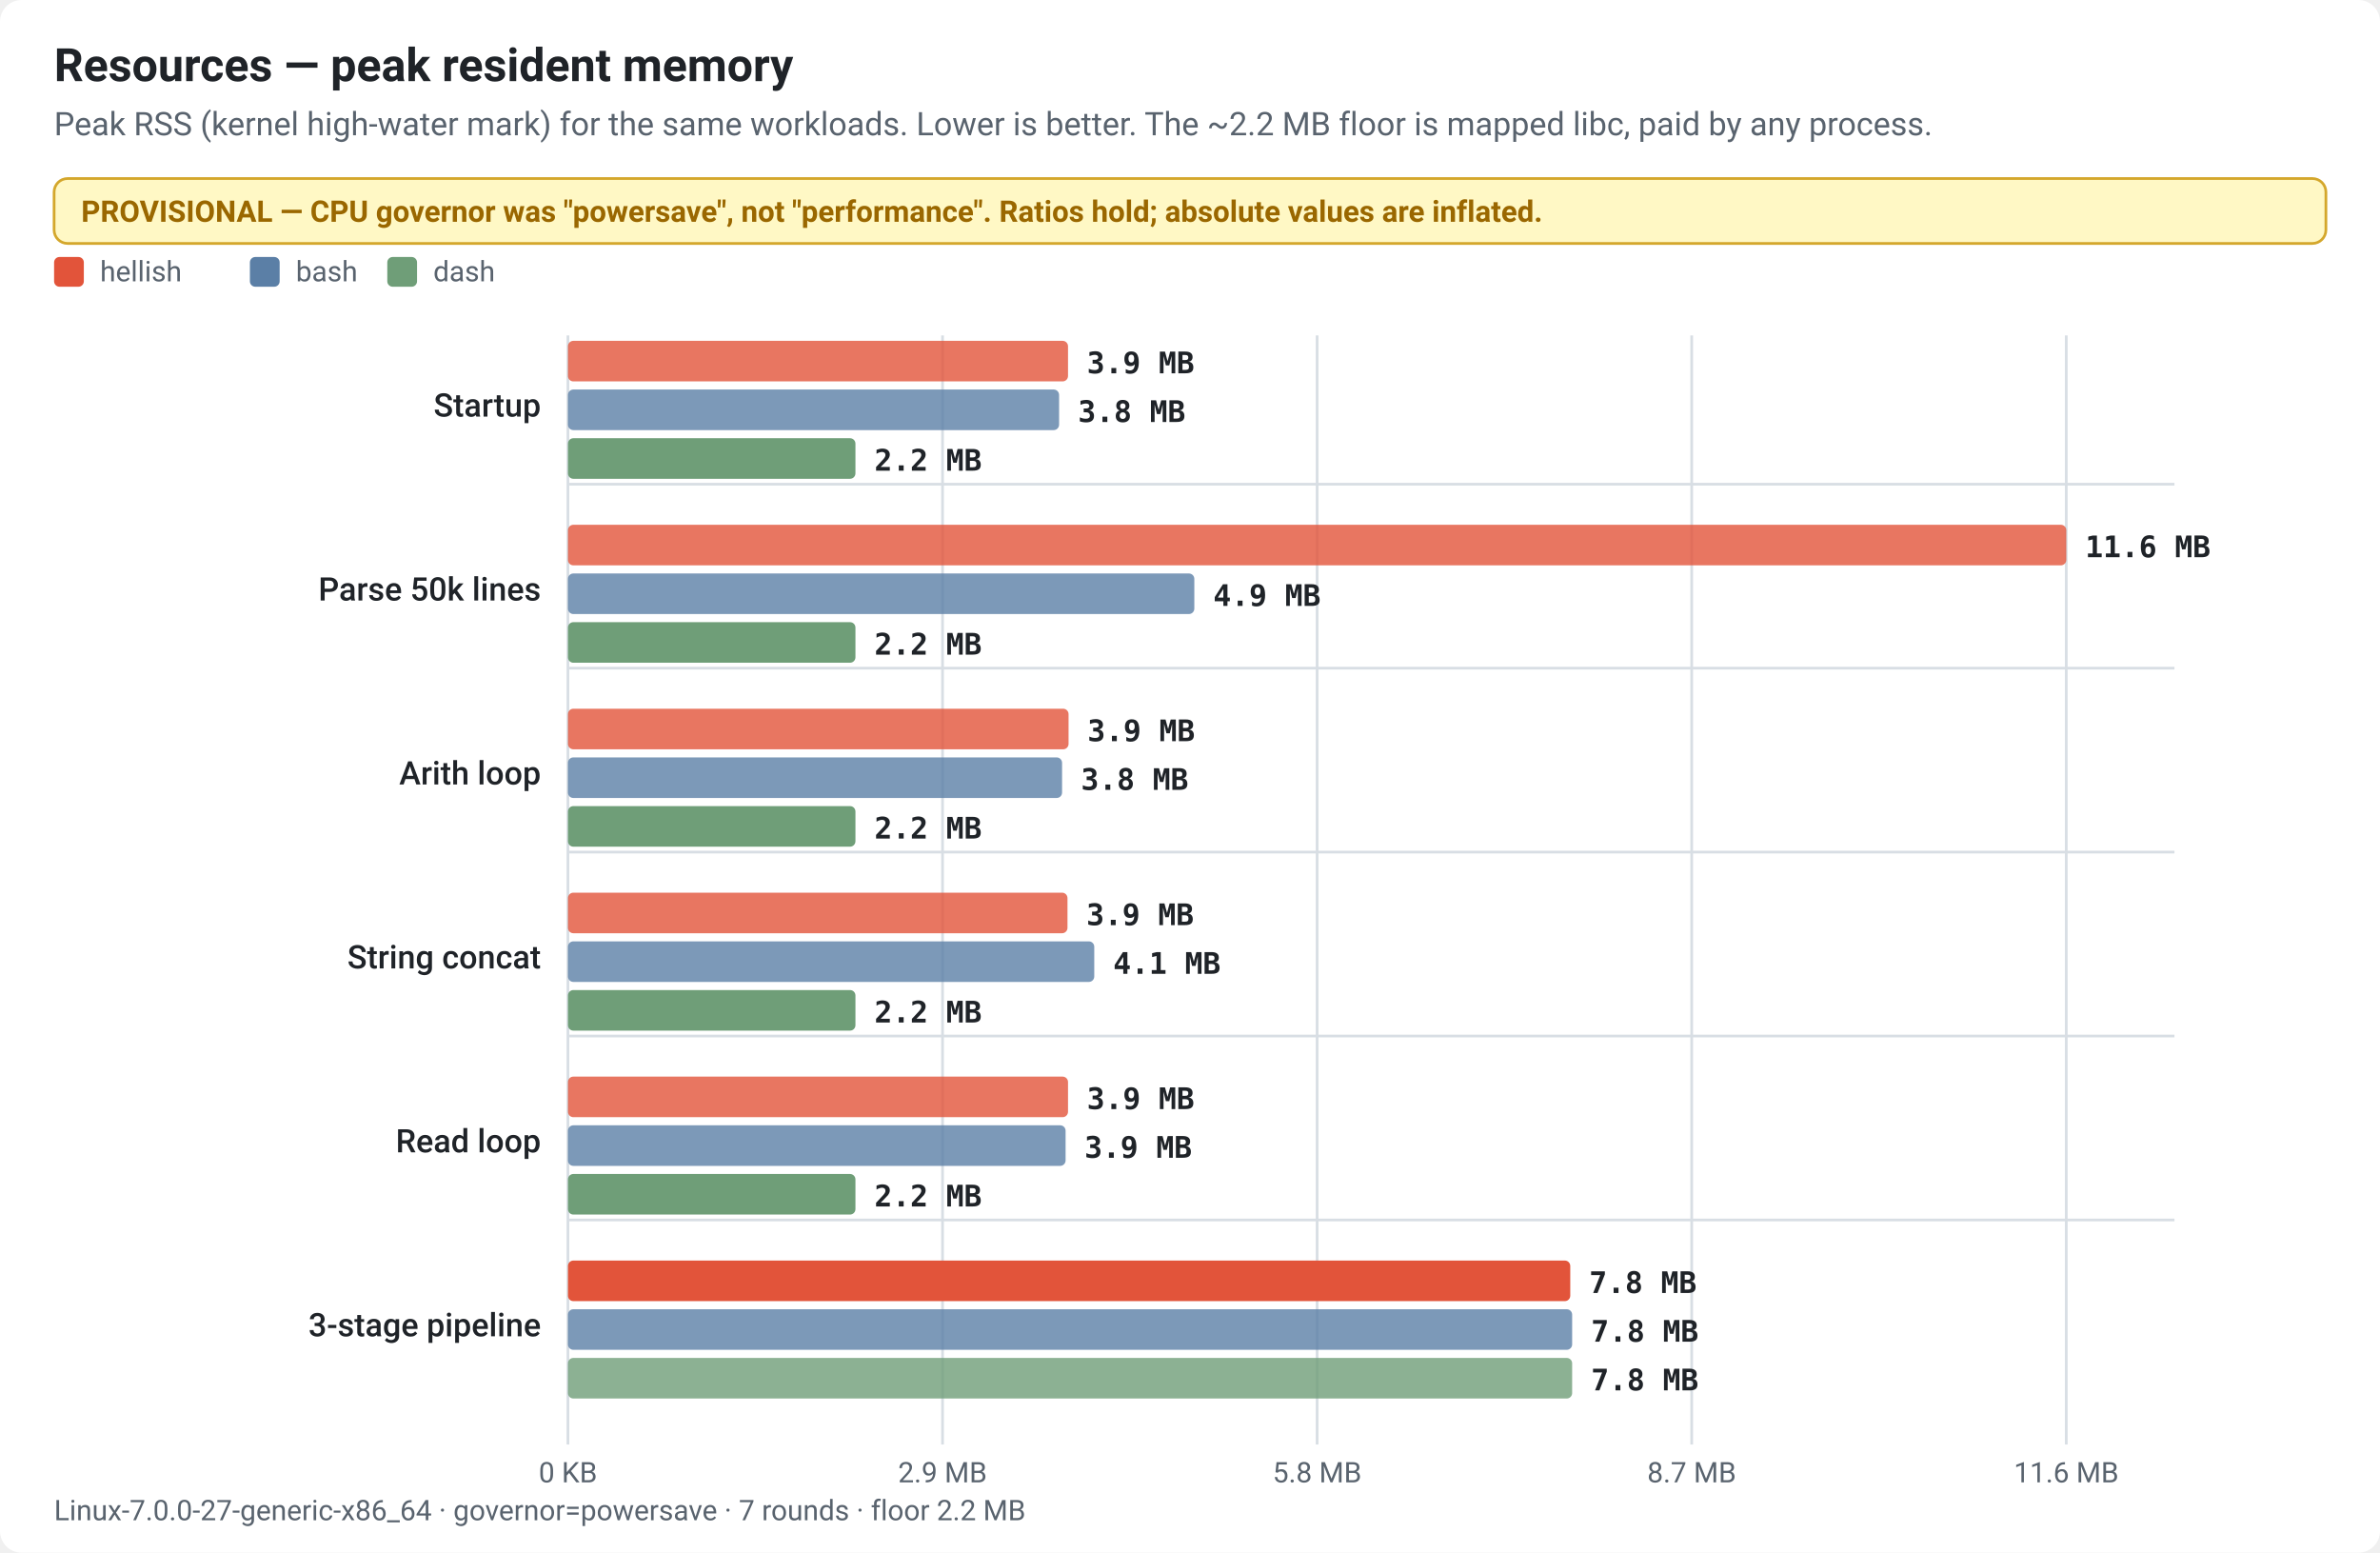
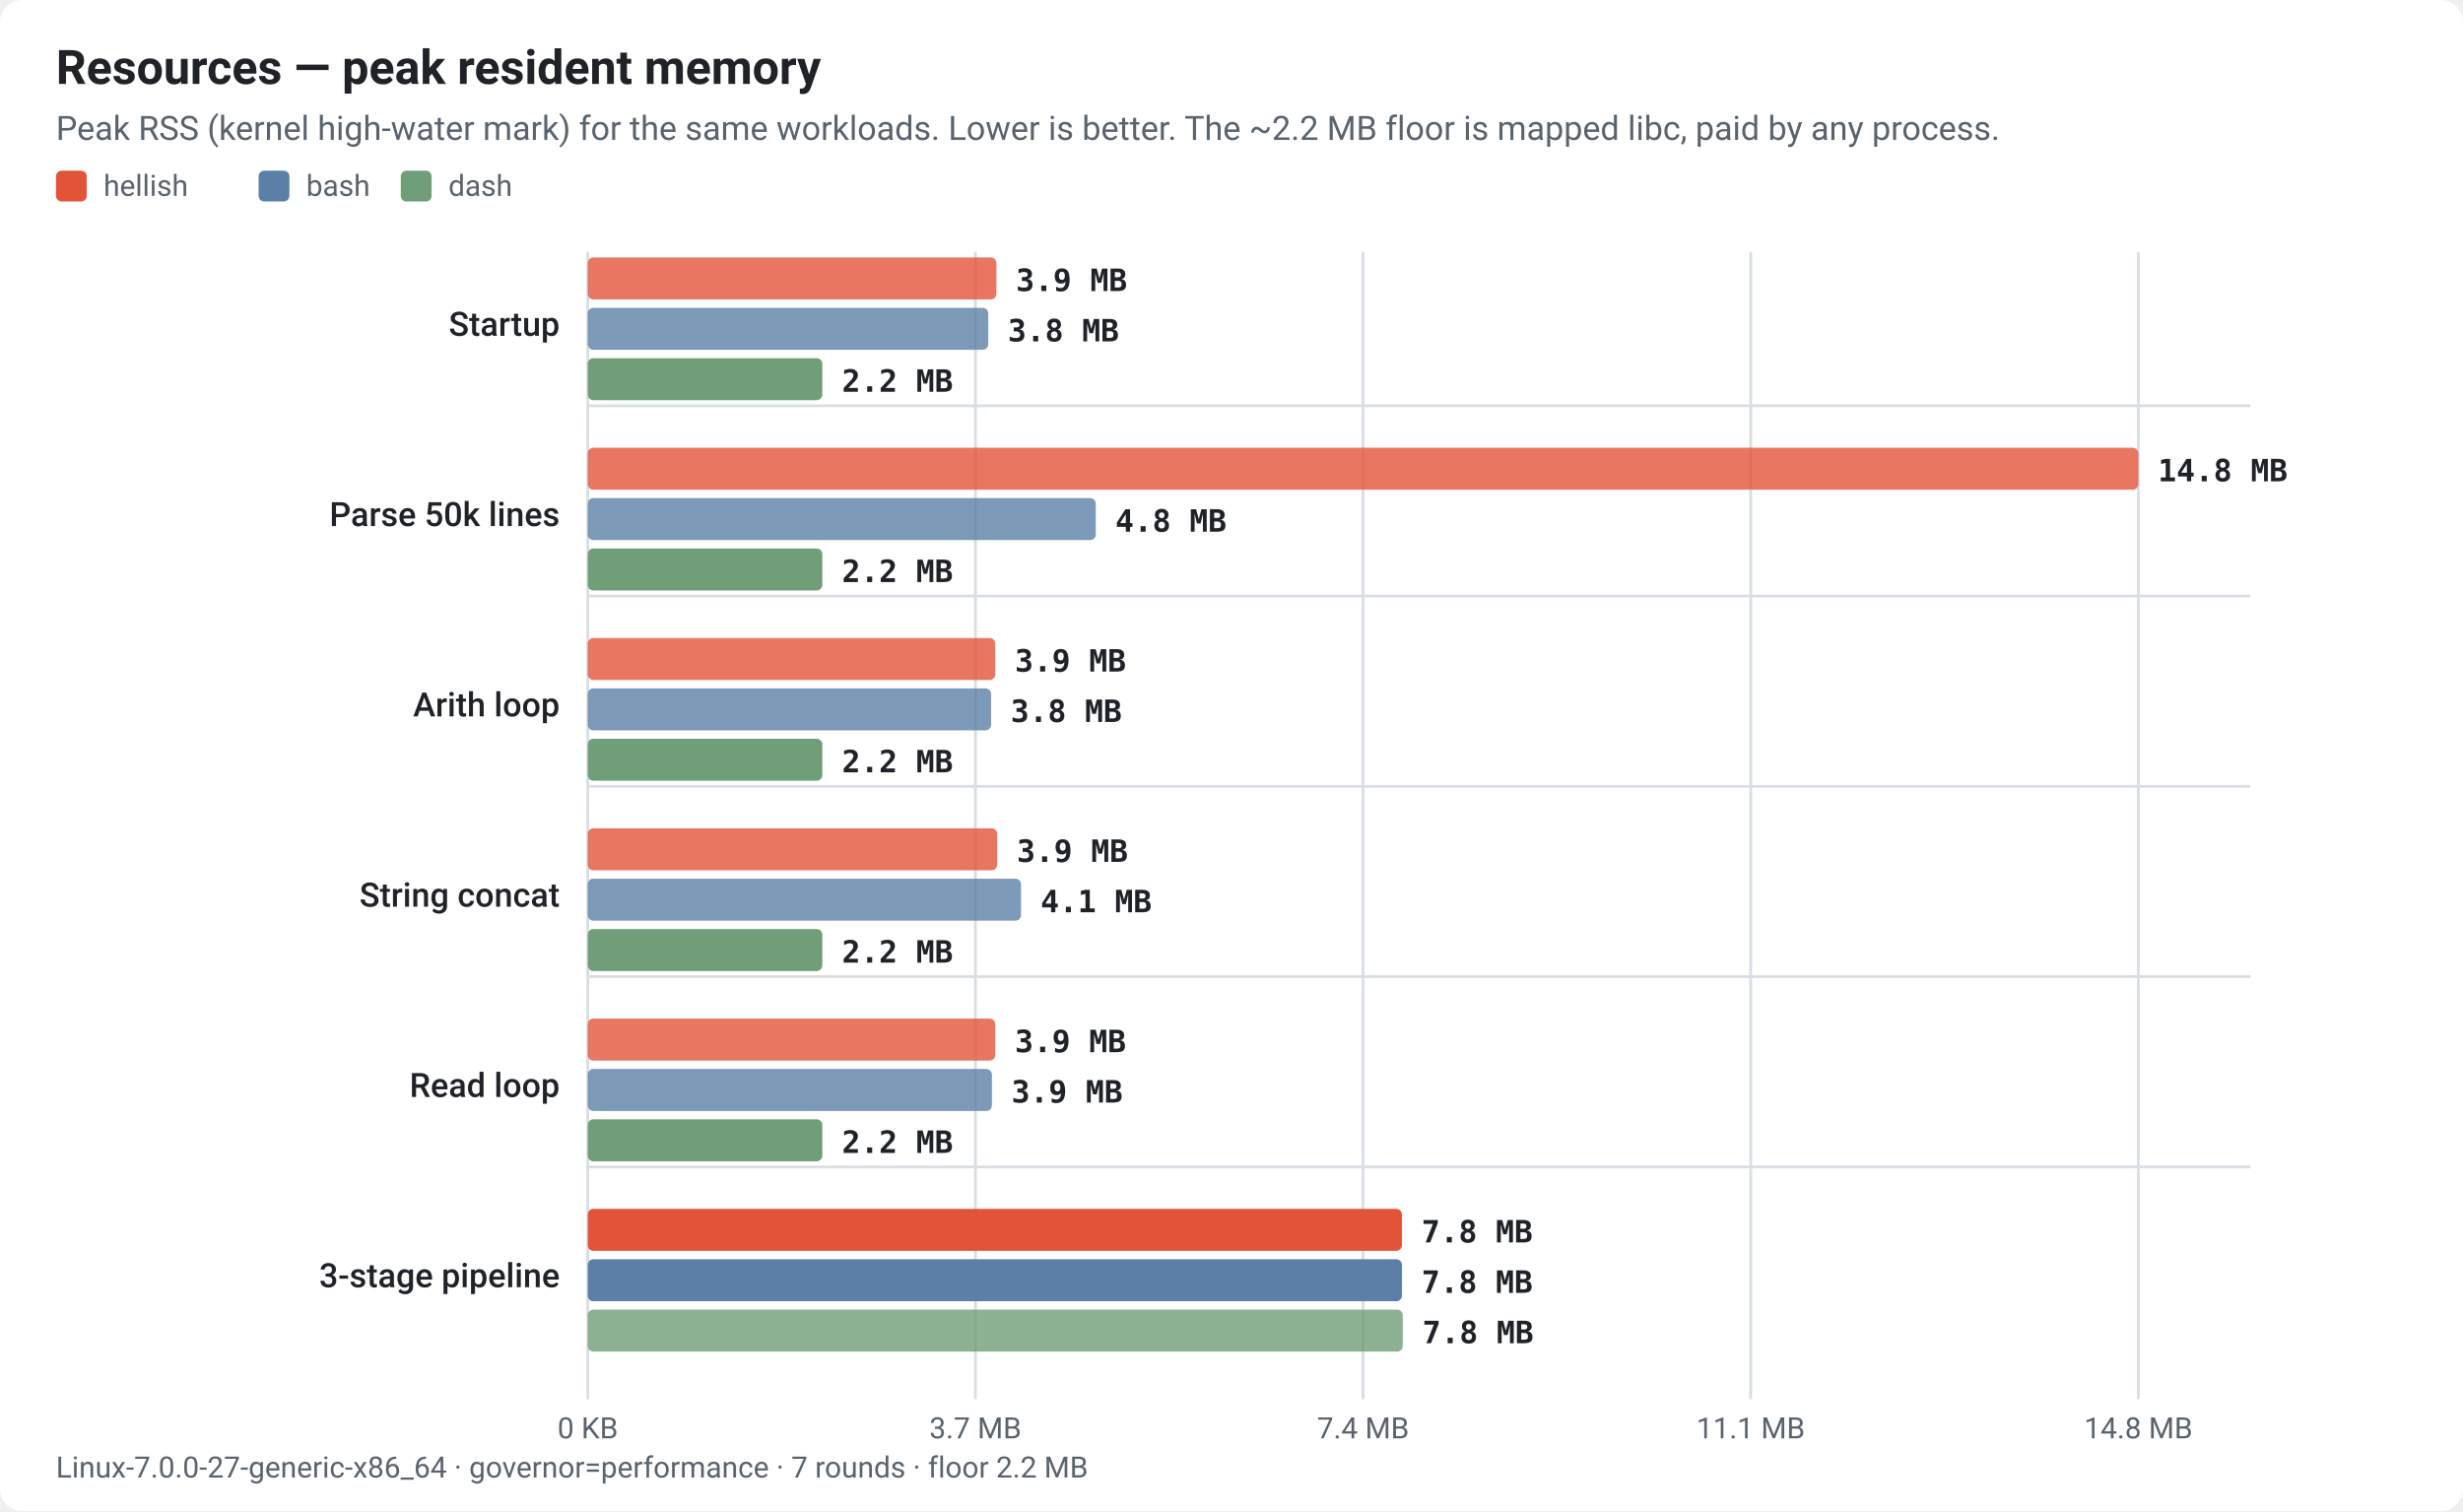
- <svg xmlns="http://www.w3.org/2000/svg" width="880" height="574" viewBox="0 0 880 574" role="img" aria-label="Resources — peak resident memory">
+ <svg xmlns="http://www.w3.org/2000/svg" width="880" height="540" viewBox="0 0 880 540" role="img" aria-label="Resources — peak resident memory">
  <style>
  .bg{fill:#ffffff}
  .card{fill:#f6f8fa;stroke:#d0d7de}
  .title{fill:#1f2328;font:600 17px system-ui,-apple-system,Segoe UI,Roboto,sans-serif}
  .sub{fill:#59636e;font:400 12px system-ui,-apple-system,Segoe UI,Roboto,sans-serif}
  .lbl{fill:#1f2328;font:500 12px system-ui,-apple-system,Segoe UI,Roboto,sans-serif}
  .val{fill:#1f2328;font:600 11px ui-monospace,SFMono-Regular,Menlo,monospace}
  .muted{fill:#59636e;font:400 10.5px system-ui,-apple-system,Segoe UI,Roboto,sans-serif}
  .grid{stroke:#d8dee4;stroke-width:1}
  .axis{stroke:#8c959f;stroke-width:1}
  .warn{fill:#9a6700;font:600 11px system-ui,-apple-system,Segoe UI,Roboto,sans-serif}
  .warnbox{fill:#fff8c5;stroke:#d4a72c}
  .win{fill:#1a7f37;font:600 11px ui-monospace,SFMono-Regular,Menlo,monospace}
  .lose{fill:#cf222e;font:600 11px ui-monospace,SFMono-Regular,Menlo,monospace}
  .tie{fill:#59636e;font:600 11px ui-monospace,SFMono-Regular,Menlo,monospace}
  @media (prefers-color-scheme: dark){
    .bg{fill:#0d1117}
    .card{fill:#161b22;stroke:#30363d}
    .title{fill:#e6edf3}
    .sub{fill:#9198a1}
    .lbl{fill:#e6edf3}
    .val{fill:#e6edf3}
    .muted{fill:#9198a1}
    .grid{stroke:#30363d}
    .axis{stroke:#6e7681}
    .warn{fill:#d29922}
    .warnbox{fill:#282215;stroke:#9e6a03}
    .win{fill:#3fb950}
    .lose{fill:#f85149}
    .tie{fill:#9198a1}
  }
</style>
-   <rect class="bg" width="880" height="574" rx="8" />
+   <rect class="bg" width="880" height="540" rx="8" />
  <text class="title" x="20" y="30">Resources — peak resident memory</text>
  <text class="sub" x="20" y="50">Peak RSS (kernel high-water mark) for the same workloads. Lower is better. The ~2.2 MB floor is mapped libc, paid by any process.</text>
  <defs>
    <pattern id="hatch" width="6" height="6" patternTransform="rotate(45)" patternUnits="userSpaceOnUse">
      <rect width="6" height="6" fill="#000" opacity="0.001" />
      <line x1="0" y1="0" x2="0" y2="6" stroke="#ffffff" stroke-opacity="0.45" stroke-width="3" />
    </pattern>
  </defs>
-   <rect x="20.0" y="66.0" width="840.0" height="24.0" rx="5" class="warnbox" opacity="1.00" />
-   <text class="warn" x="30.0" y="82.0" text-anchor="start">PROVISIONAL — CPU governor was "powersave", not "performance". Ratios hold; absolute values are inflated.</text>
-   <rect x="20.0" y="95.0" width="11.0" height="11.0" rx="2" fill="#e2543a" opacity="1.00" />
-   <text class="muted" x="37.0" y="104.0" text-anchor="start">hellish</text>
-   <rect x="92.4" y="95.0" width="11.0" height="11.0" rx="2" fill="#5b7fa6" opacity="1.00" />
-   <text class="muted" x="109.4" y="104.0" text-anchor="start">bash</text>
-   <rect x="143.2" y="95.0" width="11.0" height="11.0" rx="2" fill="#6f9e78" opacity="1.00" />
-   <text class="muted" x="160.2" y="104.0" text-anchor="start">dash</text>
-   <line class="grid" x1="210.0" y1="124.0" x2="210.0" y2="534.0" />
-   <text class="muted" x="210.0" y="548.0" text-anchor="middle">0 KB</text>
-   <line class="grid" x1="348.5" y1="124.0" x2="348.5" y2="534.0" />
-   <text class="muted" x="348.5" y="548.0" text-anchor="middle">2.9 MB</text>
-   <line class="grid" x1="487.0" y1="124.0" x2="487.0" y2="534.0" />
-   <text class="muted" x="487.0" y="548.0" text-anchor="middle">5.8 MB</text>
-   <line class="grid" x1="625.5" y1="124.0" x2="625.5" y2="534.0" />
-   <text class="muted" x="625.5" y="548.0" text-anchor="middle">8.7 MB</text>
-   <line class="grid" x1="764.0" y1="124.0" x2="764.0" y2="534.0" />
-   <text class="muted" x="764.0" y="548.0" text-anchor="middle">11.6 MB</text>
-   <text class="lbl" x="200.0" y="154.0" text-anchor="end">Startup</text>
-   <rect x="210.0" y="126.0" width="184.9" height="15.0" rx="2" fill="#e2543a" opacity="0.80" />
-   <text class="val" x="401.9" y="138.0" text-anchor="start">3.9 MB</text>
-   <rect x="210.0" y="144.0" width="181.6" height="15.0" rx="2" fill="#5b7fa6" opacity="0.80" />
-   <text class="val" x="398.6" y="156.0" text-anchor="start">3.8 MB</text>
-   <rect x="210.0" y="162.0" width="106.3" height="15.0" rx="2" fill="#6f9e78" opacity="1.00" />
-   <text class="val" x="323.3" y="174.0" text-anchor="start">2.2 MB</text>
-   <line class="grid" x1="210.0" y1="179.0" x2="804.0" y2="179.0" />
-   <text class="lbl" x="200.0" y="222.0" text-anchor="end">Parse 50k lines</text>
-   <rect x="210.0" y="194.0" width="554.0" height="15.0" rx="2" fill="#e2543a" opacity="0.80" />
-   <text class="val" x="771.0" y="206.0" text-anchor="start">11.6 MB</text>
-   <rect x="210.0" y="212.0" width="231.6" height="15.0" rx="2" fill="#5b7fa6" opacity="0.80" />
-   <text class="val" x="448.6" y="224.0" text-anchor="start">4.9 MB</text>
-   <rect x="210.0" y="230.0" width="106.3" height="15.0" rx="2" fill="#6f9e78" opacity="1.00" />
-   <text class="val" x="323.3" y="242.0" text-anchor="start">2.2 MB</text>
-   <line class="grid" x1="210.0" y1="247.0" x2="804.0" y2="247.0" />
-   <text class="lbl" x="200.0" y="290.0" text-anchor="end">Arith loop</text>
-   <rect x="210.0" y="262.0" width="185.1" height="15.0" rx="2" fill="#e2543a" opacity="0.80" />
-   <text class="val" x="402.1" y="274.0" text-anchor="start">3.9 MB</text>
-   <rect x="210.0" y="280.0" width="182.7" height="15.0" rx="2" fill="#5b7fa6" opacity="0.80" />
-   <text class="val" x="399.7" y="292.0" text-anchor="start">3.8 MB</text>
-   <rect x="210.0" y="298.0" width="106.3" height="15.0" rx="2" fill="#6f9e78" opacity="1.00" />
-   <text class="val" x="323.3" y="310.0" text-anchor="start">2.2 MB</text>
-   <line class="grid" x1="210.0" y1="315.0" x2="804.0" y2="315.0" />
-   <text class="lbl" x="200.0" y="358.0" text-anchor="end">String concat</text>
-   <rect x="210.0" y="330.0" width="184.7" height="15.0" rx="2" fill="#e2543a" opacity="0.80" />
-   <text class="val" x="401.7" y="342.0" text-anchor="start">3.9 MB</text>
-   <rect x="210.0" y="348.0" width="194.6" height="15.0" rx="2" fill="#5b7fa6" opacity="0.80" />
-   <text class="val" x="411.6" y="360.0" text-anchor="start">4.1 MB</text>
-   <rect x="210.0" y="366.0" width="106.3" height="15.0" rx="2" fill="#6f9e78" opacity="1.00" />
-   <text class="val" x="323.3" y="378.0" text-anchor="start">2.2 MB</text>
-   <line class="grid" x1="210.0" y1="383.0" x2="804.0" y2="383.0" />
-   <text class="lbl" x="200.0" y="426.0" text-anchor="end">Read loop</text>
-   <rect x="210.0" y="398.0" width="184.9" height="15.0" rx="2" fill="#e2543a" opacity="0.80" />
-   <text class="val" x="401.9" y="410.0" text-anchor="start">3.9 MB</text>
-   <rect x="210.0" y="416.0" width="184.0" height="15.0" rx="2" fill="#5b7fa6" opacity="0.80" />
-   <text class="val" x="401.0" y="428.0" text-anchor="start">3.9 MB</text>
-   <rect x="210.0" y="434.0" width="106.3" height="15.0" rx="2" fill="#6f9e78" opacity="1.00" />
-   <text class="val" x="323.3" y="446.0" text-anchor="start">2.2 MB</text>
-   <line class="grid" x1="210.0" y1="451.0" x2="804.0" y2="451.0" />
-   <text class="lbl" x="200.0" y="494.0" text-anchor="end">3-stage pipeline</text>
-   <rect x="210.0" y="466.0" width="370.6" height="15.0" rx="2" fill="#e2543a" opacity="1.00" />
-   <text class="val" x="587.6" y="478.0" text-anchor="start">7.8 MB</text>
-   <rect x="210.0" y="484.0" width="371.3" height="15.0" rx="2" fill="#5b7fa6" opacity="0.80" />
-   <text class="val" x="588.3" y="496.0" text-anchor="start">7.8 MB</text>
-   <rect x="210.0" y="502.0" width="371.3" height="15.0" rx="2" fill="#6f9e78" opacity="0.80" />
-   <text class="val" x="588.3" y="514.0" text-anchor="start">7.8 MB</text>
-   <text class="muted" x="20.0" y="562.0" text-anchor="start">Linux-7.0.0-27-generic-x86_64  ·  governor=powersave  ·  7 rounds  ·  floor 2.2 MB</text>
+   <rect x="20.0" y="61.0" width="11.0" height="11.0" rx="2" fill="#e2543a" opacity="1.00" />
+   <text class="muted" x="37.0" y="70.0" text-anchor="start">hellish</text>
+   <rect x="92.4" y="61.0" width="11.0" height="11.0" rx="2" fill="#5b7fa6" opacity="1.00" />
+   <text class="muted" x="109.4" y="70.0" text-anchor="start">bash</text>
+   <rect x="143.2" y="61.0" width="11.0" height="11.0" rx="2" fill="#6f9e78" opacity="1.00" />
+   <text class="muted" x="160.2" y="70.0" text-anchor="start">dash</text>
+   <line class="grid" x1="210.0" y1="90.0" x2="210.0" y2="500.0" />
+   <text class="muted" x="210.0" y="514.0" text-anchor="middle">0 KB</text>
+   <line class="grid" x1="348.5" y1="90.0" x2="348.5" y2="500.0" />
+   <text class="muted" x="348.5" y="514.0" text-anchor="middle">3.7 MB</text>
+   <line class="grid" x1="487.0" y1="90.0" x2="487.0" y2="500.0" />
+   <text class="muted" x="487.0" y="514.0" text-anchor="middle">7.4 MB</text>
+   <line class="grid" x1="625.5" y1="90.0" x2="625.5" y2="500.0" />
+   <text class="muted" x="625.5" y="514.0" text-anchor="middle">11.1 MB</text>
+   <line class="grid" x1="764.0" y1="90.0" x2="764.0" y2="500.0" />
+   <text class="muted" x="764.0" y="514.0" text-anchor="middle">14.8 MB</text>
+   <text class="lbl" x="200.0" y="120.0" text-anchor="end">Startup</text>
+   <rect x="210.0" y="92.0" width="146.0" height="15.0" rx="2" fill="#e2543a" opacity="0.80" />
+   <text class="val" x="363.0" y="104.0" text-anchor="start">3.9 MB</text>
+   <rect x="210.0" y="110.0" width="143.1" height="15.0" rx="2" fill="#5b7fa6" opacity="0.80" />
+   <text class="val" x="360.1" y="122.0" text-anchor="start">3.8 MB</text>
+   <rect x="210.0" y="128.0" width="83.8" height="15.0" rx="2" fill="#6f9e78" opacity="1.00" />
+   <text class="val" x="300.8" y="140.0" text-anchor="start">2.2 MB</text>
+   <line class="grid" x1="210.0" y1="145.0" x2="804.0" y2="145.0" />
+   <text class="lbl" x="200.0" y="188.0" text-anchor="end">Parse 50k lines</text>
+   <rect x="210.0" y="160.0" width="554.0" height="15.0" rx="2" fill="#e2543a" opacity="0.80" />
+   <text class="val" x="771.0" y="172.0" text-anchor="start">14.8 MB</text>
+   <rect x="210.0" y="178.0" width="181.5" height="15.0" rx="2" fill="#5b7fa6" opacity="0.80" />
+   <text class="val" x="398.5" y="190.0" text-anchor="start">4.8 MB</text>
+   <rect x="210.0" y="196.0" width="83.8" height="15.0" rx="2" fill="#6f9e78" opacity="1.00" />
+   <text class="val" x="300.8" y="208.0" text-anchor="start">2.2 MB</text>
+   <line class="grid" x1="210.0" y1="213.0" x2="804.0" y2="213.0" />
+   <text class="lbl" x="200.0" y="256.0" text-anchor="end">Arith loop</text>
+   <rect x="210.0" y="228.0" width="145.6" height="15.0" rx="2" fill="#e2543a" opacity="0.80" />
+   <text class="val" x="362.6" y="240.0" text-anchor="start">3.9 MB</text>
+   <rect x="210.0" y="246.0" width="144.1" height="15.0" rx="2" fill="#5b7fa6" opacity="0.80" />
+   <text class="val" x="361.1" y="258.0" text-anchor="start">3.8 MB</text>
+   <rect x="210.0" y="264.0" width="83.8" height="15.0" rx="2" fill="#6f9e78" opacity="1.00" />
+   <text class="val" x="300.8" y="276.0" text-anchor="start">2.2 MB</text>
+   <line class="grid" x1="210.0" y1="281.0" x2="804.0" y2="281.0" />
+   <text class="lbl" x="200.0" y="324.0" text-anchor="end">String concat</text>
+   <rect x="210.0" y="296.0" width="146.3" height="15.0" rx="2" fill="#e2543a" opacity="0.80" />
+   <text class="val" x="363.3" y="308.0" text-anchor="start">3.9 MB</text>
+   <rect x="210.0" y="314.0" width="154.8" height="15.0" rx="2" fill="#5b7fa6" opacity="0.80" />
+   <text class="val" x="371.8" y="326.0" text-anchor="start">4.1 MB</text>
+   <rect x="210.0" y="332.0" width="83.8" height="15.0" rx="2" fill="#6f9e78" opacity="1.00" />
+   <text class="val" x="300.8" y="344.0" text-anchor="start">2.2 MB</text>
+   <line class="grid" x1="210.0" y1="349.0" x2="804.0" y2="349.0" />
+   <text class="lbl" x="200.0" y="392.0" text-anchor="end">Read loop</text>
+   <rect x="210.0" y="364.0" width="145.6" height="15.0" rx="2" fill="#e2543a" opacity="0.80" />
+   <text class="val" x="362.6" y="376.0" text-anchor="start">3.9 MB</text>
+   <rect x="210.0" y="382.0" width="144.4" height="15.0" rx="2" fill="#5b7fa6" opacity="0.80" />
+   <text class="val" x="361.4" y="394.0" text-anchor="start">3.9 MB</text>
+   <rect x="210.0" y="400.0" width="83.8" height="15.0" rx="2" fill="#6f9e78" opacity="1.00" />
+   <text class="val" x="300.8" y="412.0" text-anchor="start">2.2 MB</text>
+   <line class="grid" x1="210.0" y1="417.0" x2="804.0" y2="417.0" />
+   <text class="lbl" x="200.0" y="460.0" text-anchor="end">3-stage pipeline</text>
+   <rect x="210.0" y="432.0" width="290.9" height="15.0" rx="2" fill="#e2543a" opacity="1.00" />
+   <text class="val" x="507.9" y="444.0" text-anchor="start">7.8 MB</text>
+   <rect x="210.0" y="450.0" width="290.9" height="15.0" rx="2" fill="#5b7fa6" opacity="1.00" />
+   <text class="val" x="507.9" y="462.0" text-anchor="start">7.8 MB</text>
+   <rect x="210.0" y="468.0" width="291.2" height="15.0" rx="2" fill="#6f9e78" opacity="0.80" />
+   <text class="val" x="508.2" y="480.0" text-anchor="start">7.8 MB</text>
+   <text class="muted" x="20.0" y="528.0" text-anchor="start">Linux-7.0.0-27-generic-x86_64  ·  governor=performance  ·  7 rounds  ·  floor 2.2 MB</text>
</svg>
